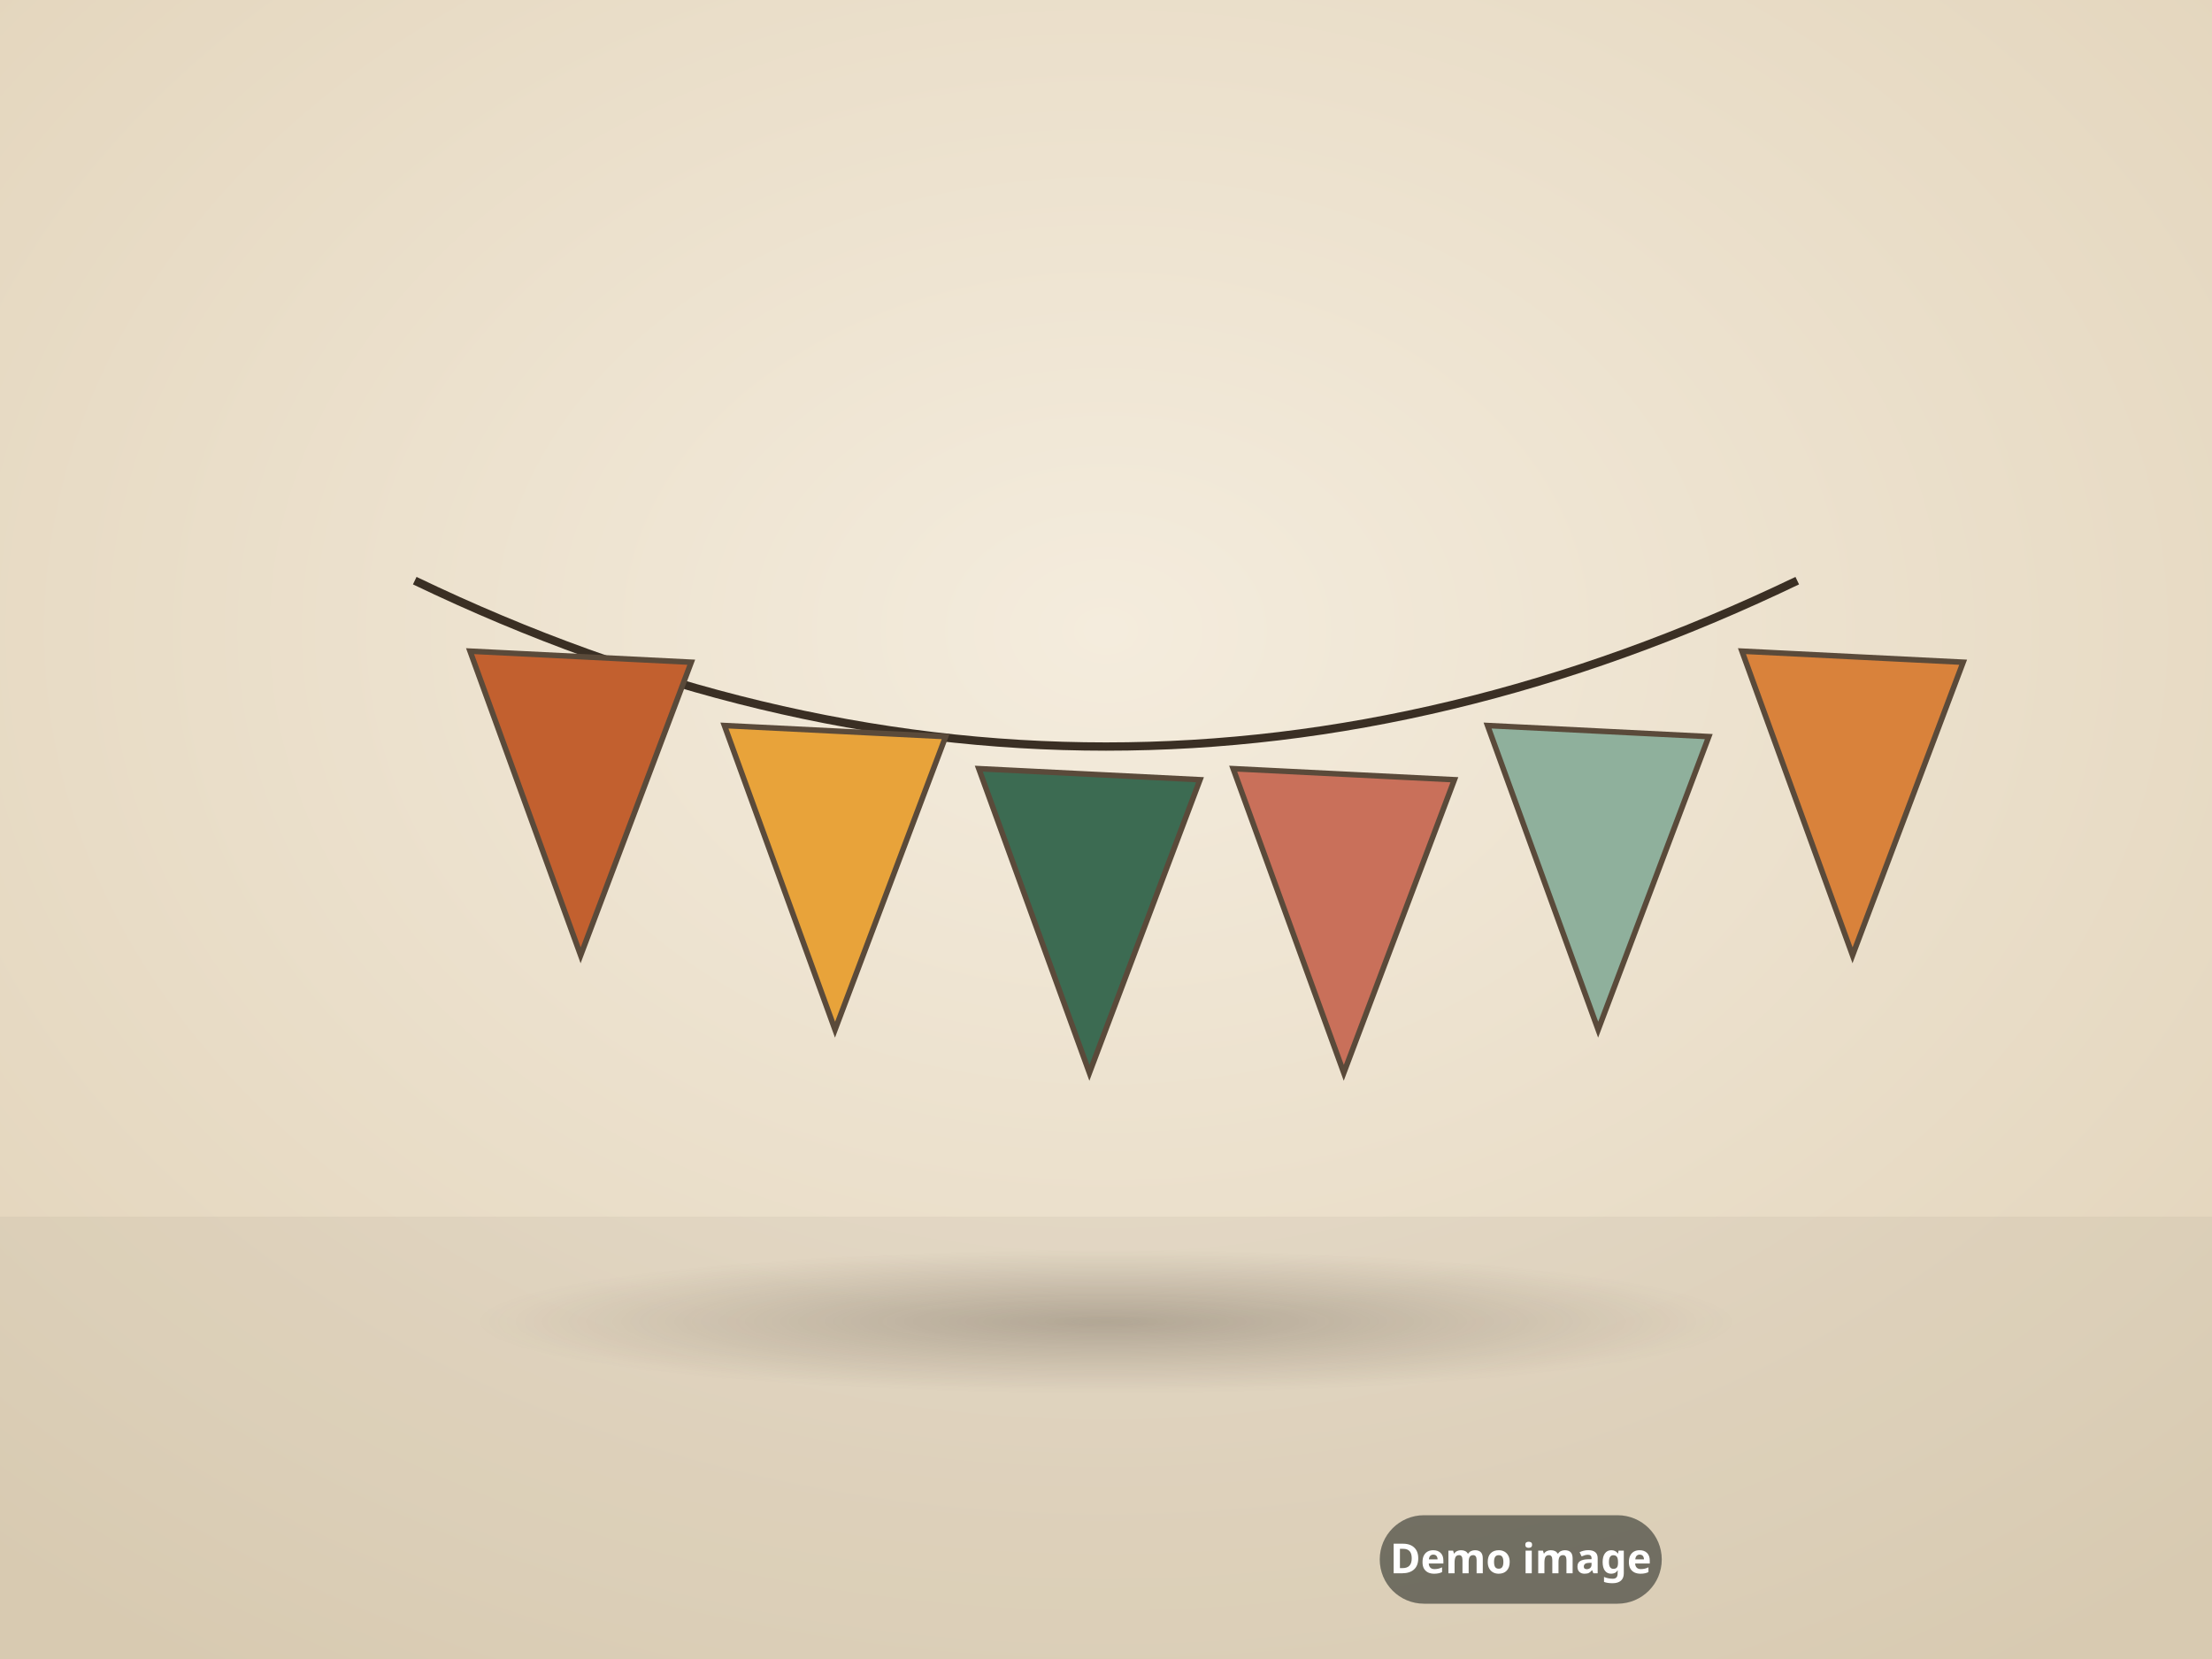
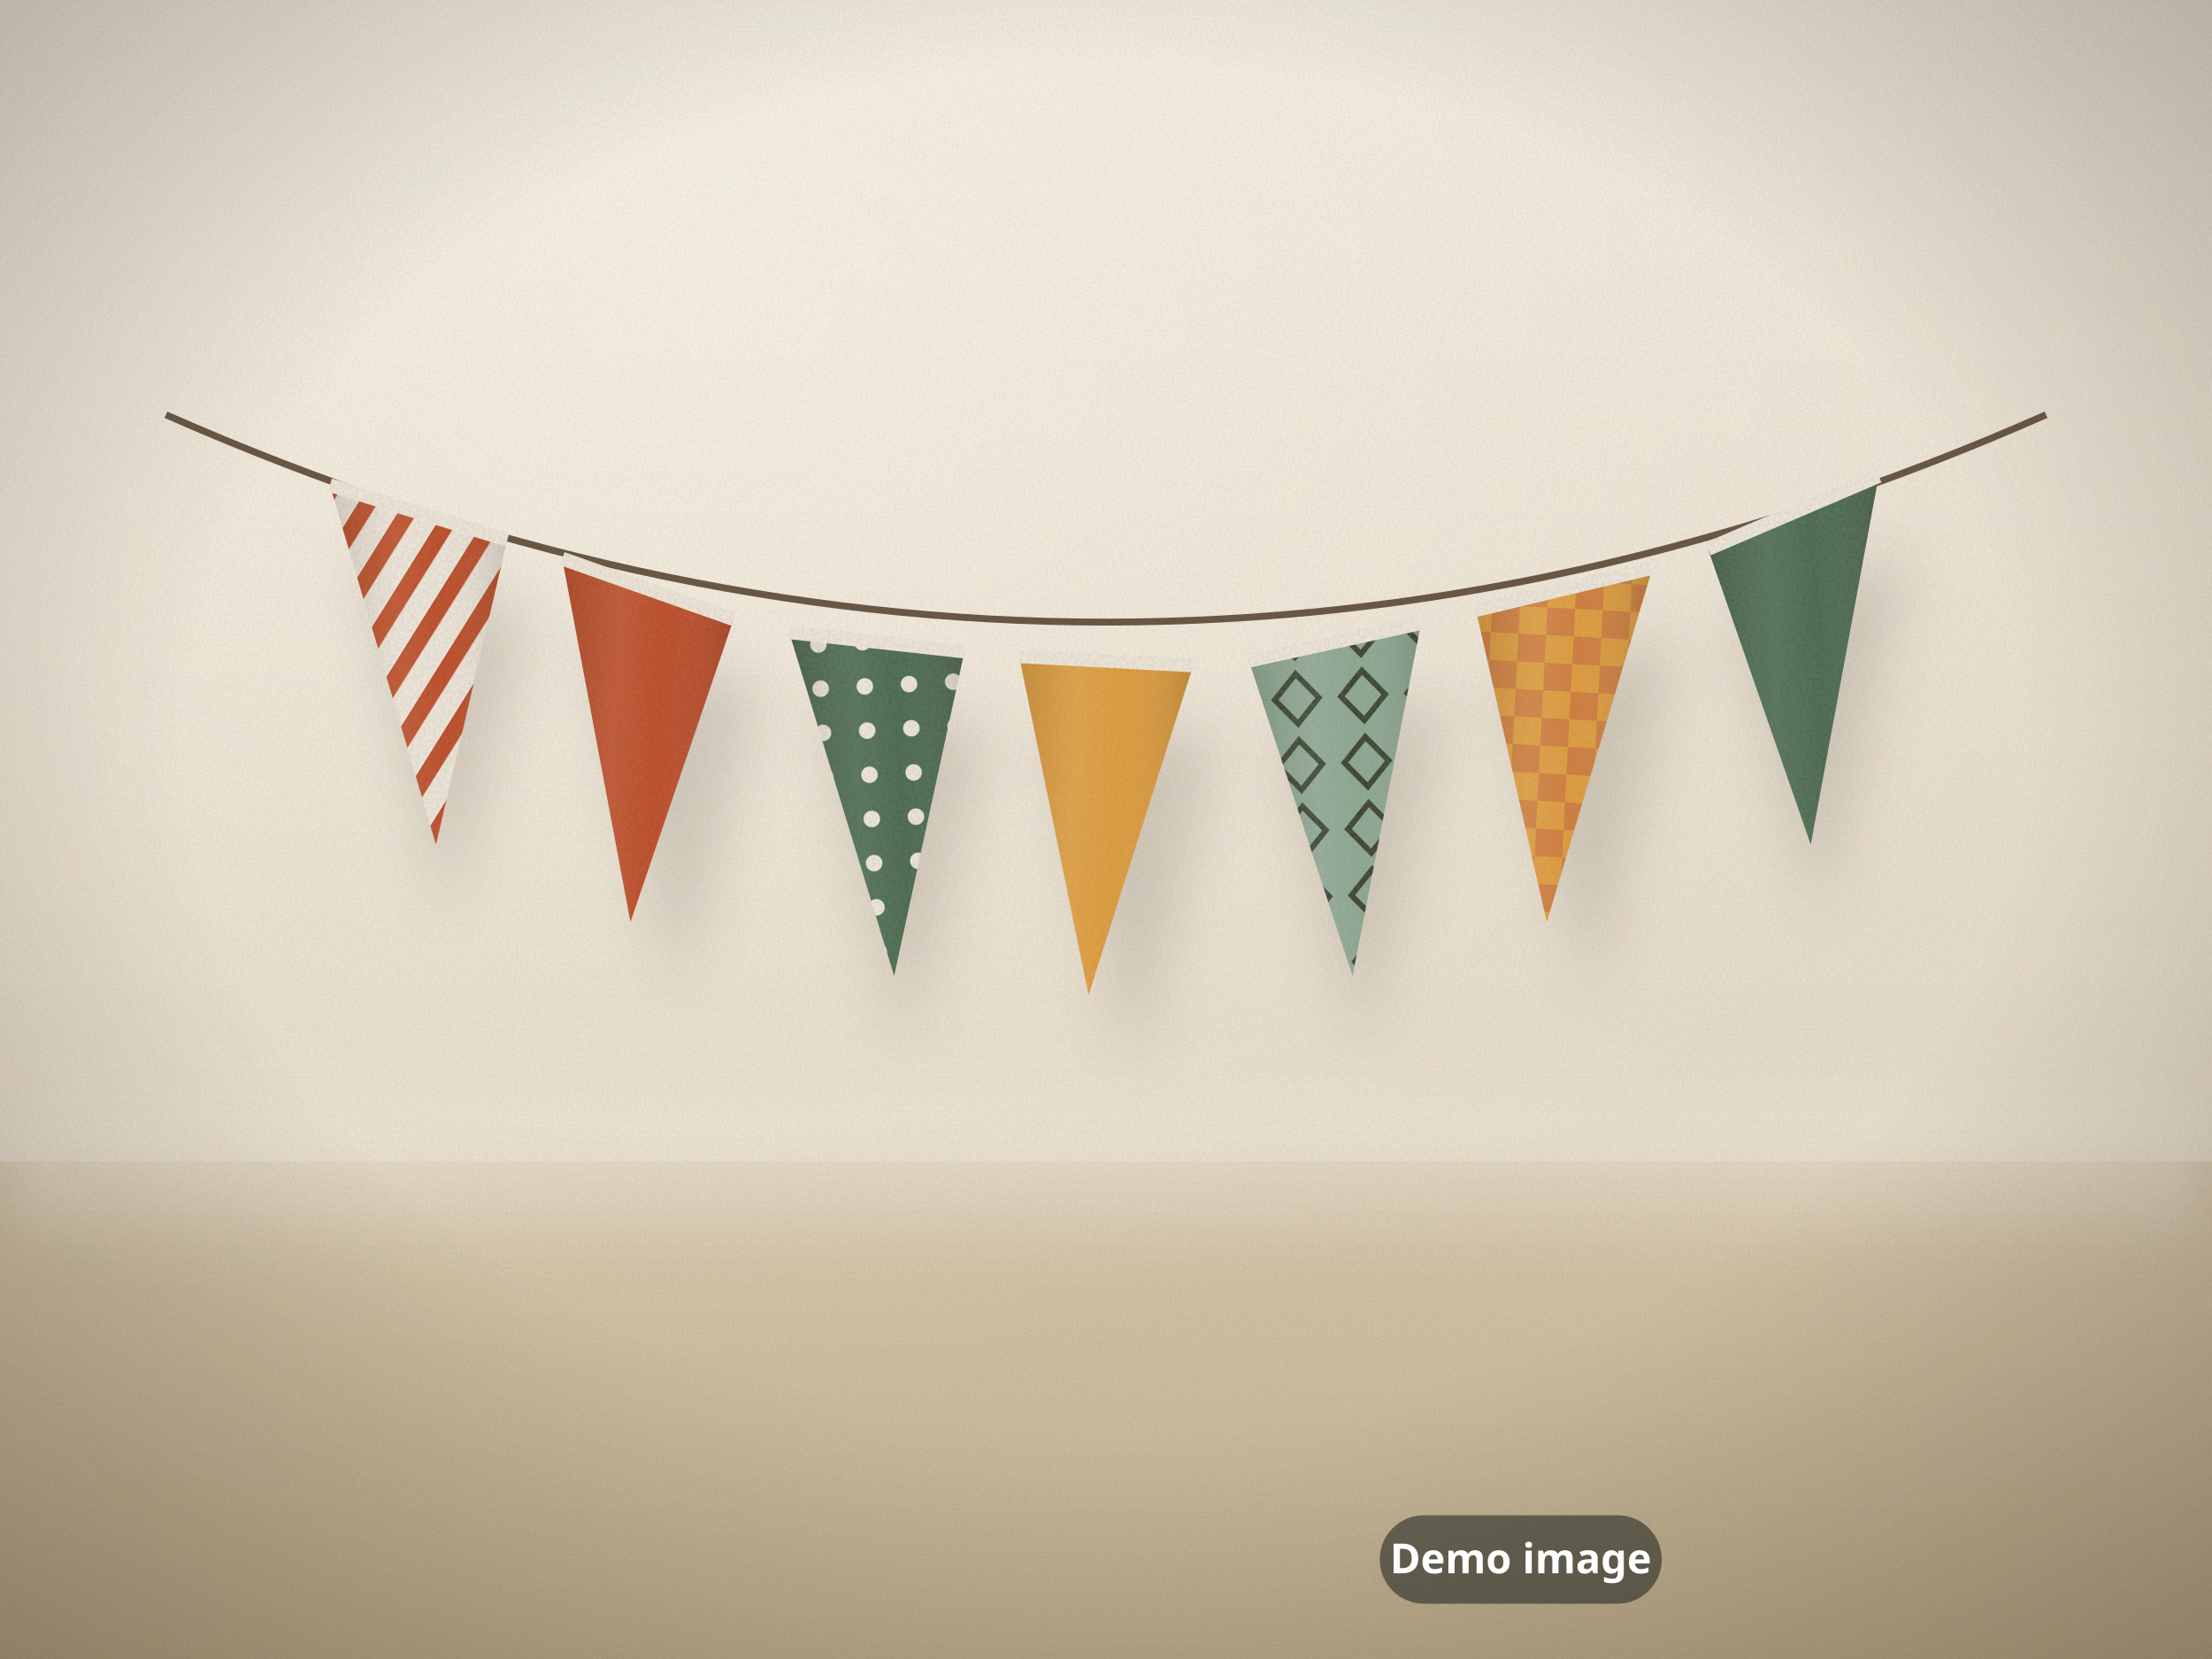
- <svg xmlns="http://www.w3.org/2000/svg" viewBox="0 0 800 600" role="img" aria-label="Demo image: Festival bunting">
+ <svg xmlns="http://www.w3.org/2000/svg" viewBox="0 0 800 600" role="img" aria-label="Demo image: Fabric festival bunting">
  <defs>
-     <radialGradient id="bg" cx="50%" cy="38%" r="75%">
-       <stop offset="0" stop-color="#f4ecdd" />
-       <stop offset="1" stop-color="#e1d2b8" />
+     <filter id="fiber" x="-5%" y="-5%" width="110%" height="110%">
+       <feTurbulence type="fractalNoise" baseFrequency="0.85" numOctaves="3" seed="4" result="n" />
+       <feColorMatrix in="n" type="matrix" values="0 0 0 0 0.35  0 0 0 0 0.25  0 0 0 0 0.15  0 0 0 0.28 0" result="t" />
+       <feComposite in="t" in2="SourceGraphic" operator="in" result="tm" />
+       <feMerge>
+         <feMergeNode in="SourceGraphic" />
+         <feMergeNode in="tm" />
+       </feMerge>
+     </filter>
+     <filter id="grain" x="0" y="0" width="100%" height="100%">
+       <feTurbulence type="fractalNoise" baseFrequency="1.1" numOctaves="2" seed="9" stitchTiles="stitch" />
+       <feColorMatrix type="matrix" values="0 0 0 0 0.2  0 0 0 0 0.15  0 0 0 0 0.1  0 0 0 0.55 0" />
+     </filter>
+     <filter id="blur10" x="-50%" y="-50%" width="200%" height="200%">
+       <feGaussianBlur stdDeviation="10" />
+     </filter>
+     <filter id="blur4" x="-50%" y="-50%" width="200%" height="200%">
+       <feGaussianBlur stdDeviation="4" />
+     </filter>
+     <filter id="blur2" x="-50%" y="-50%" width="200%" height="200%">
+       <feGaussianBlur stdDeviation="1.6" />
+     </filter>
+     <filter id="glow" x="-80%" y="-80%" width="260%" height="260%">
+       <feGaussianBlur stdDeviation="22" />
+     </filter>
+     <radialGradient id="key" cx="32%" cy="18%" r="65%">
+       <stop offset="0" stop-color="#fffaf0" stop-opacity="0.55" />
+       <stop offset="1" stop-color="#fffaf0" stop-opacity="0" />
    </radialGradient>
-     <radialGradient id="floor" cx="50%" cy="50%" r="50%">
-       <stop offset="0" stop-color="#3a2f24" stop-opacity="0.28" />
-       <stop offset="1" stop-color="#3a2f24" stop-opacity="0" />
+     <radialGradient id="vignette" cx="50%" cy="45%" r="75%">
+       <stop offset="0.55" stop-color="#20160c" stop-opacity="0" />
+       <stop offset="1" stop-color="#20160c" stop-opacity="0.32" />
    </radialGradient>
-     <linearGradient id="sheen" x1="0" y1="0" x2="1" y2="1">
-       <stop offset="0" stop-color="#ffffff" stop-opacity="0.35" />
-       <stop offset="0.5" stop-color="#ffffff" stop-opacity="0" />
+     <radialGradient id="contact" cx="50%" cy="50%" r="50%">
+       <stop offset="0" stop-color="#20160c" stop-opacity="0.5" />
+       <stop offset="1" stop-color="#20160c" stop-opacity="0" />
+     </radialGradient>
+     <linearGradient id="sheenV" x1="0" y1="0" x2="1" y2="0">
+       <stop offset="0" stop-color="#000" stop-opacity="0.22" />
+       <stop offset="0.35" stop-color="#fff" stop-opacity="0.18" />
+       <stop offset="0.6" stop-color="#fff" stop-opacity="0" />
+       <stop offset="1" stop-color="#000" stop-opacity="0.28" />
+     </linearGradient>
+     <pattern id="woodgrain" width="240" height="26" patternUnits="userSpaceOnUse">
+       <path d="M0 5 C 60 2, 120 9, 240 5 M0 13 C 80 16, 150 9, 240 13 M0 21 C 50 19, 170 25, 240 21" fill="none" stroke="#7d5a30" stroke-opacity="0.35" stroke-width="1.2" />
+       <path d="M30 9 C 60 7, 90 11, 120 9" fill="none" stroke="#fff" stroke-opacity="0.12" stroke-width="2" />
+     </pattern>
+     <pattern id="weave" width="48" height="24" patternUnits="userSpaceOnUse">
+       <rect width="48" height="24" fill="#3c6b52" />
+       <rect x="0" y="2" width="24" height="8" rx="2" fill="#f7f1e6" />
+       <rect x="24" y="14" width="24" height="8" rx="2" fill="#d9823b" />
+       <rect x="24" y="2" width="24" height="8" rx="2" fill="#1f3a2b" />
+       <rect x="0" y="14" width="24" height="8" rx="2" fill="#c4471e" />
+       <path d="M0 6 H48 M0 18 H48" stroke="#000" stroke-opacity="0.12" />
+     </pattern>
+     <pattern id="stripes" width="14" height="14" patternUnits="userSpaceOnUse" patternTransform="rotate(35)">
+       <rect width="14" height="14" fill="#f7f1e6" />
+       <rect width="6" height="14" fill="#c4471e" />
+     </pattern>
+     <pattern id="dots" width="16" height="16" patternUnits="userSpaceOnUse">
+       <rect width="16" height="16" fill="#3c6b52" />
+       <circle cx="8" cy="8" r="3" fill="#f7f1e6" />
+     </pattern>
+     <pattern id="check" width="20" height="20" patternUnits="userSpaceOnUse">
+       <rect width="20" height="20" fill="#e8a33a" />
+       <rect width="10" height="10" fill="#d9823b" />
+       <rect x="10" y="10" width="10" height="10" fill="#d9823b" />
+     </pattern>
+     <pattern id="ikat" width="24" height="24" patternUnits="userSpaceOnUse">
+       <rect width="24" height="24" fill="#8fb09c" />
+       <path d="M12 3 L20 12 L12 21 L4 12 Z" fill="none" stroke="#1f3a2b" stroke-width="2" />
+     </pattern>
+     <pattern id="flecks" width="60" height="60" patternUnits="userSpaceOnUse">
+       <rect width="60" height="60" fill="#ecdcc0" />
+       <ellipse cx="10" cy="12" rx="4" ry="2" fill="#c9705a" transform="rotate(30 10 12)" />
+       <ellipse cx="40" cy="8" rx="3" ry="1.6" fill="#e8a33a" transform="rotate(-20 40 8)" />
+       <ellipse cx="28" cy="34" rx="4" ry="2" fill="#c4471e" fill-opacity="0.8" transform="rotate(70 28 34)" />
+       <ellipse cx="50" cy="44" rx="3" ry="1.5" fill="#6f8f5a" transform="rotate(10 50 44)" />
+       <ellipse cx="12" cy="50" rx="3.5" ry="1.6" fill="#c9705a" fill-opacity="0.7" transform="rotate(-40 12 50)" />
+     </pattern>
+     <linearGradient id="wall" x1="0" y1="0" x2="0" y2="1">
+       <stop offset="0" stop-color="#f2ece0" />
+       <stop offset="1" stop-color="#e2d7c2" />
+     </linearGradient>
+     <linearGradient id="floor" x1="0" y1="0" x2="0" y2="1">
+       <stop offset="0" stop-color="#d6c8ad" />
+       <stop offset="1" stop-color="#c7b694" />
    </linearGradient>
  </defs>
-   <rect width="800" height="600" fill="url(#bg)" />
-   <rect y="440" width="800" height="160" fill="#000000" fill-opacity="0.04" />
-   <ellipse cx="400" cy="478" rx="230" ry="26" fill="url(#floor)" />
-   <path d="M150 210 Q 400 330 650 210" fill="none" stroke="#3a2f24" stroke-width="3" />
-   <path d="M170 235.5 L250 239.5 L210 345.5 Z" fill="#c2602f" stroke="#5a4a3a" stroke-width="2" />
-   <path d="M262 262.4 L342 266.4 L302 372.4 Z" fill="#e8a33a" stroke="#5a4a3a" stroke-width="2" />
-   <path d="M354 278 L434 282 L394 388 Z" fill="#3c6b52" stroke="#5a4a3a" stroke-width="2" />
-   <path d="M446 278 L526 282 L486 388 Z" fill="#c9705a" stroke="#5a4a3a" stroke-width="2" />
-   <path d="M538 262.4 L618 266.4 L578 372.4 Z" fill="#8fb09c" stroke="#5a4a3a" stroke-width="2" />
-   <path d="M630 235.5 L710 239.5 L670 345.5 Z" fill="#d9823b" stroke="#5a4a3a" stroke-width="2" />
+   <rect width="800" height="600" fill="url(#wall)" />
+   <rect y="420" width="800" height="180" fill="url(#floor)" />
+   <rect y="396" width="800" height="48" fill="url(#wall)" opacity="0.6" filter="url(#blur10)" />
+   <rect width="800" height="600" fill="url(#key)" />
+   <polygon points="119.9,173.8 182.9,196.9 151.4,305.6" fill="#20160c" opacity="0.14" filter="url(#blur10)" transform="translate(10 26)" />
+   <polygon points="202.8,203.7 265.8,222.3 234.3,333.6" fill="#20160c" opacity="0.14" filter="url(#blur10)" transform="translate(10 26)" />
+   <polygon points="285.7,227 348.6,237.3 317.1,353.1" fill="#20160c" opacity="0.14" filter="url(#blur10)" transform="translate(10 26)" />
+   <polygon points="368.5,239 431.5,239 400,360" fill="#20160c" opacity="0.14" filter="url(#blur10)" transform="translate(10 26)" />
+   <polygon points="451.4,237.3 514.3,227 482.9,353.1" fill="#20160c" opacity="0.14" filter="url(#blur10)" transform="translate(10 26)" />
+   <polygon points="534.2,222.3 597.2,203.7 565.7,333.6" fill="#20160c" opacity="0.14" filter="url(#blur10)" transform="translate(10 26)" />
+   <polygon points="617.1,196.9 680.1,173.8 648.6,305.6" fill="#20160c" opacity="0.14" filter="url(#blur10)" transform="translate(10 26)" />
+   <path d="M 60 150 Q 400 300 740 150" stroke="#6b5a48" stroke-width="2.5" fill="none" />
+   <g filter="url(#fiber)">
+     <g transform="rotate(-3 151.4 185.6)">
+       <polygon points="119.9,173.8 182.9,196.9 151.4,305.6" fill="url(#stripes)" />
+       <polygon points="119.9,173.8 182.9,196.9 151.4,305.6" fill="url(#sheenV)" opacity="0.5" />
+       <polyline points="119.9,173.8 182.9,196.9" stroke="#f7f1e6" stroke-width="5" />
+     </g>
+     <g transform="rotate(3 234.3 213.6)">
+       <polygon points="202.8,203.7 265.8,222.3 234.3,333.6" fill="#c4471e" />
+       <polygon points="202.8,203.7 265.8,222.3 234.3,333.6" fill="url(#sheenV)" opacity="0.5" />
+       <polyline points="202.8,203.7 265.8,222.3" stroke="#f7f1e6" stroke-width="5" />
+     </g>
+     <g transform="rotate(-3 317.1 233.1)">
+       <polygon points="285.7,227 348.6,237.3 317.1,353.1" fill="url(#dots)" />
+       <polygon points="285.7,227 348.6,237.3 317.1,353.1" fill="url(#sheenV)" opacity="0.5" />
+       <polyline points="285.7,227 348.6,237.3" stroke="#f7f1e6" stroke-width="5" />
+     </g>
+     <g transform="rotate(3 400 240)">
+       <polygon points="368.5,239 431.5,239 400,360" fill="#e8a33a" />
+       <polygon points="368.5,239 431.5,239 400,360" fill="url(#sheenV)" opacity="0.5" />
+       <polyline points="368.5,239 431.5,239" stroke="#f7f1e6" stroke-width="5" />
+     </g>
+     <g transform="rotate(-3 482.9 233.1)">
+       <polygon points="451.4,237.3 514.3,227 482.9,353.1" fill="url(#ikat)" />
+       <polygon points="451.4,237.3 514.3,227 482.9,353.1" fill="url(#sheenV)" opacity="0.5" />
+       <polyline points="451.4,237.3 514.3,227" stroke="#f7f1e6" stroke-width="5" />
+     </g>
+     <g transform="rotate(3 565.7 213.6)">
+       <polygon points="534.2,222.3 597.2,203.7 565.7,333.6" fill="url(#check)" />
+       <polygon points="534.2,222.3 597.2,203.7 565.7,333.6" fill="url(#sheenV)" opacity="0.5" />
+       <polyline points="534.2,222.3 597.2,203.7" stroke="#f7f1e6" stroke-width="5" />
+     </g>
+     <g transform="rotate(-3 648.6 185.6)">
+       <polygon points="617.1,196.9 680.1,173.8 648.6,305.6" fill="#3c6b52" />
+       <polygon points="617.1,196.9 680.1,173.8 648.6,305.6" fill="url(#sheenV)" opacity="0.5" />
+       <polyline points="617.1,196.9 680.1,173.8" stroke="#f7f1e6" stroke-width="5" />
+     </g>
+   </g>
+   <rect width="800" height="600" fill="url(#vignette)" />
+   <rect width="800" height="600" filter="url(#grain)" opacity="0.22" style="mix-blend-mode:multiply" />
  <g font-family="'DM Sans', system-ui, sans-serif">
    <rect x="499" y="548" width="102" height="32" rx="16" fill="#1b1f1c" fill-opacity="0.55" />
    <text x="550" y="569" text-anchor="middle" font-size="15" font-weight="600" fill="#ffffff">Demo image</text>
  </g>
</svg>
